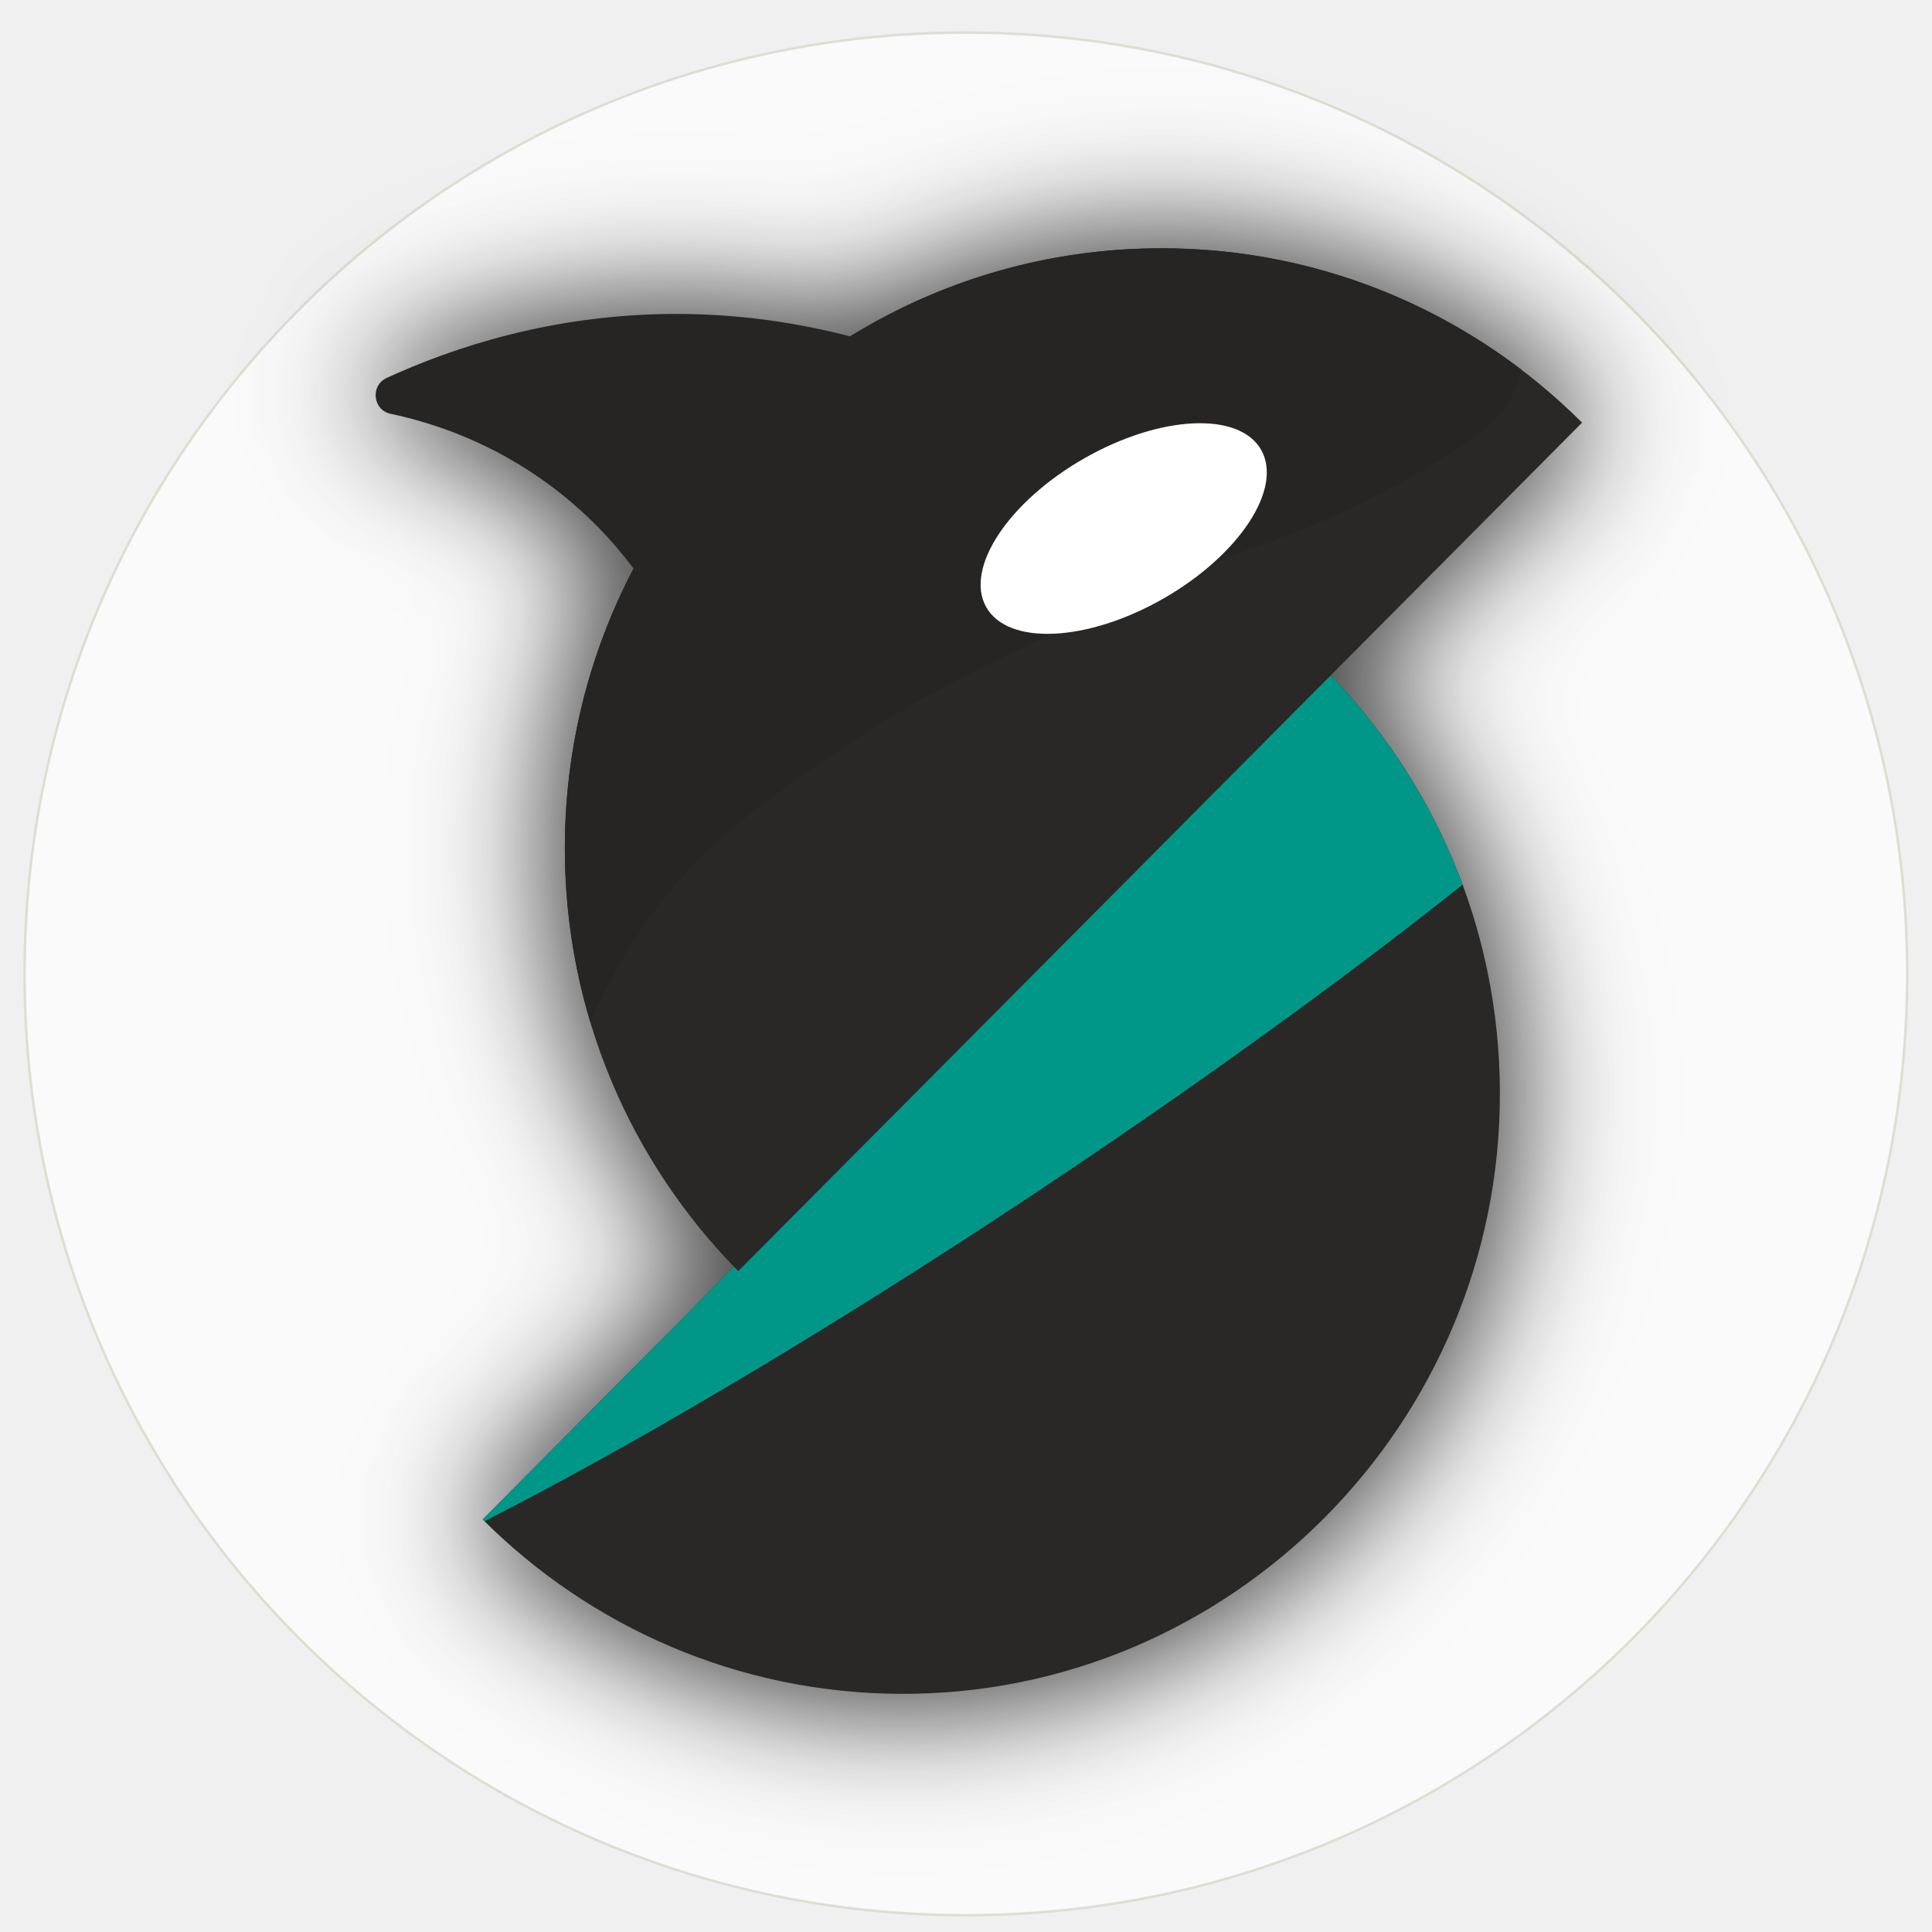
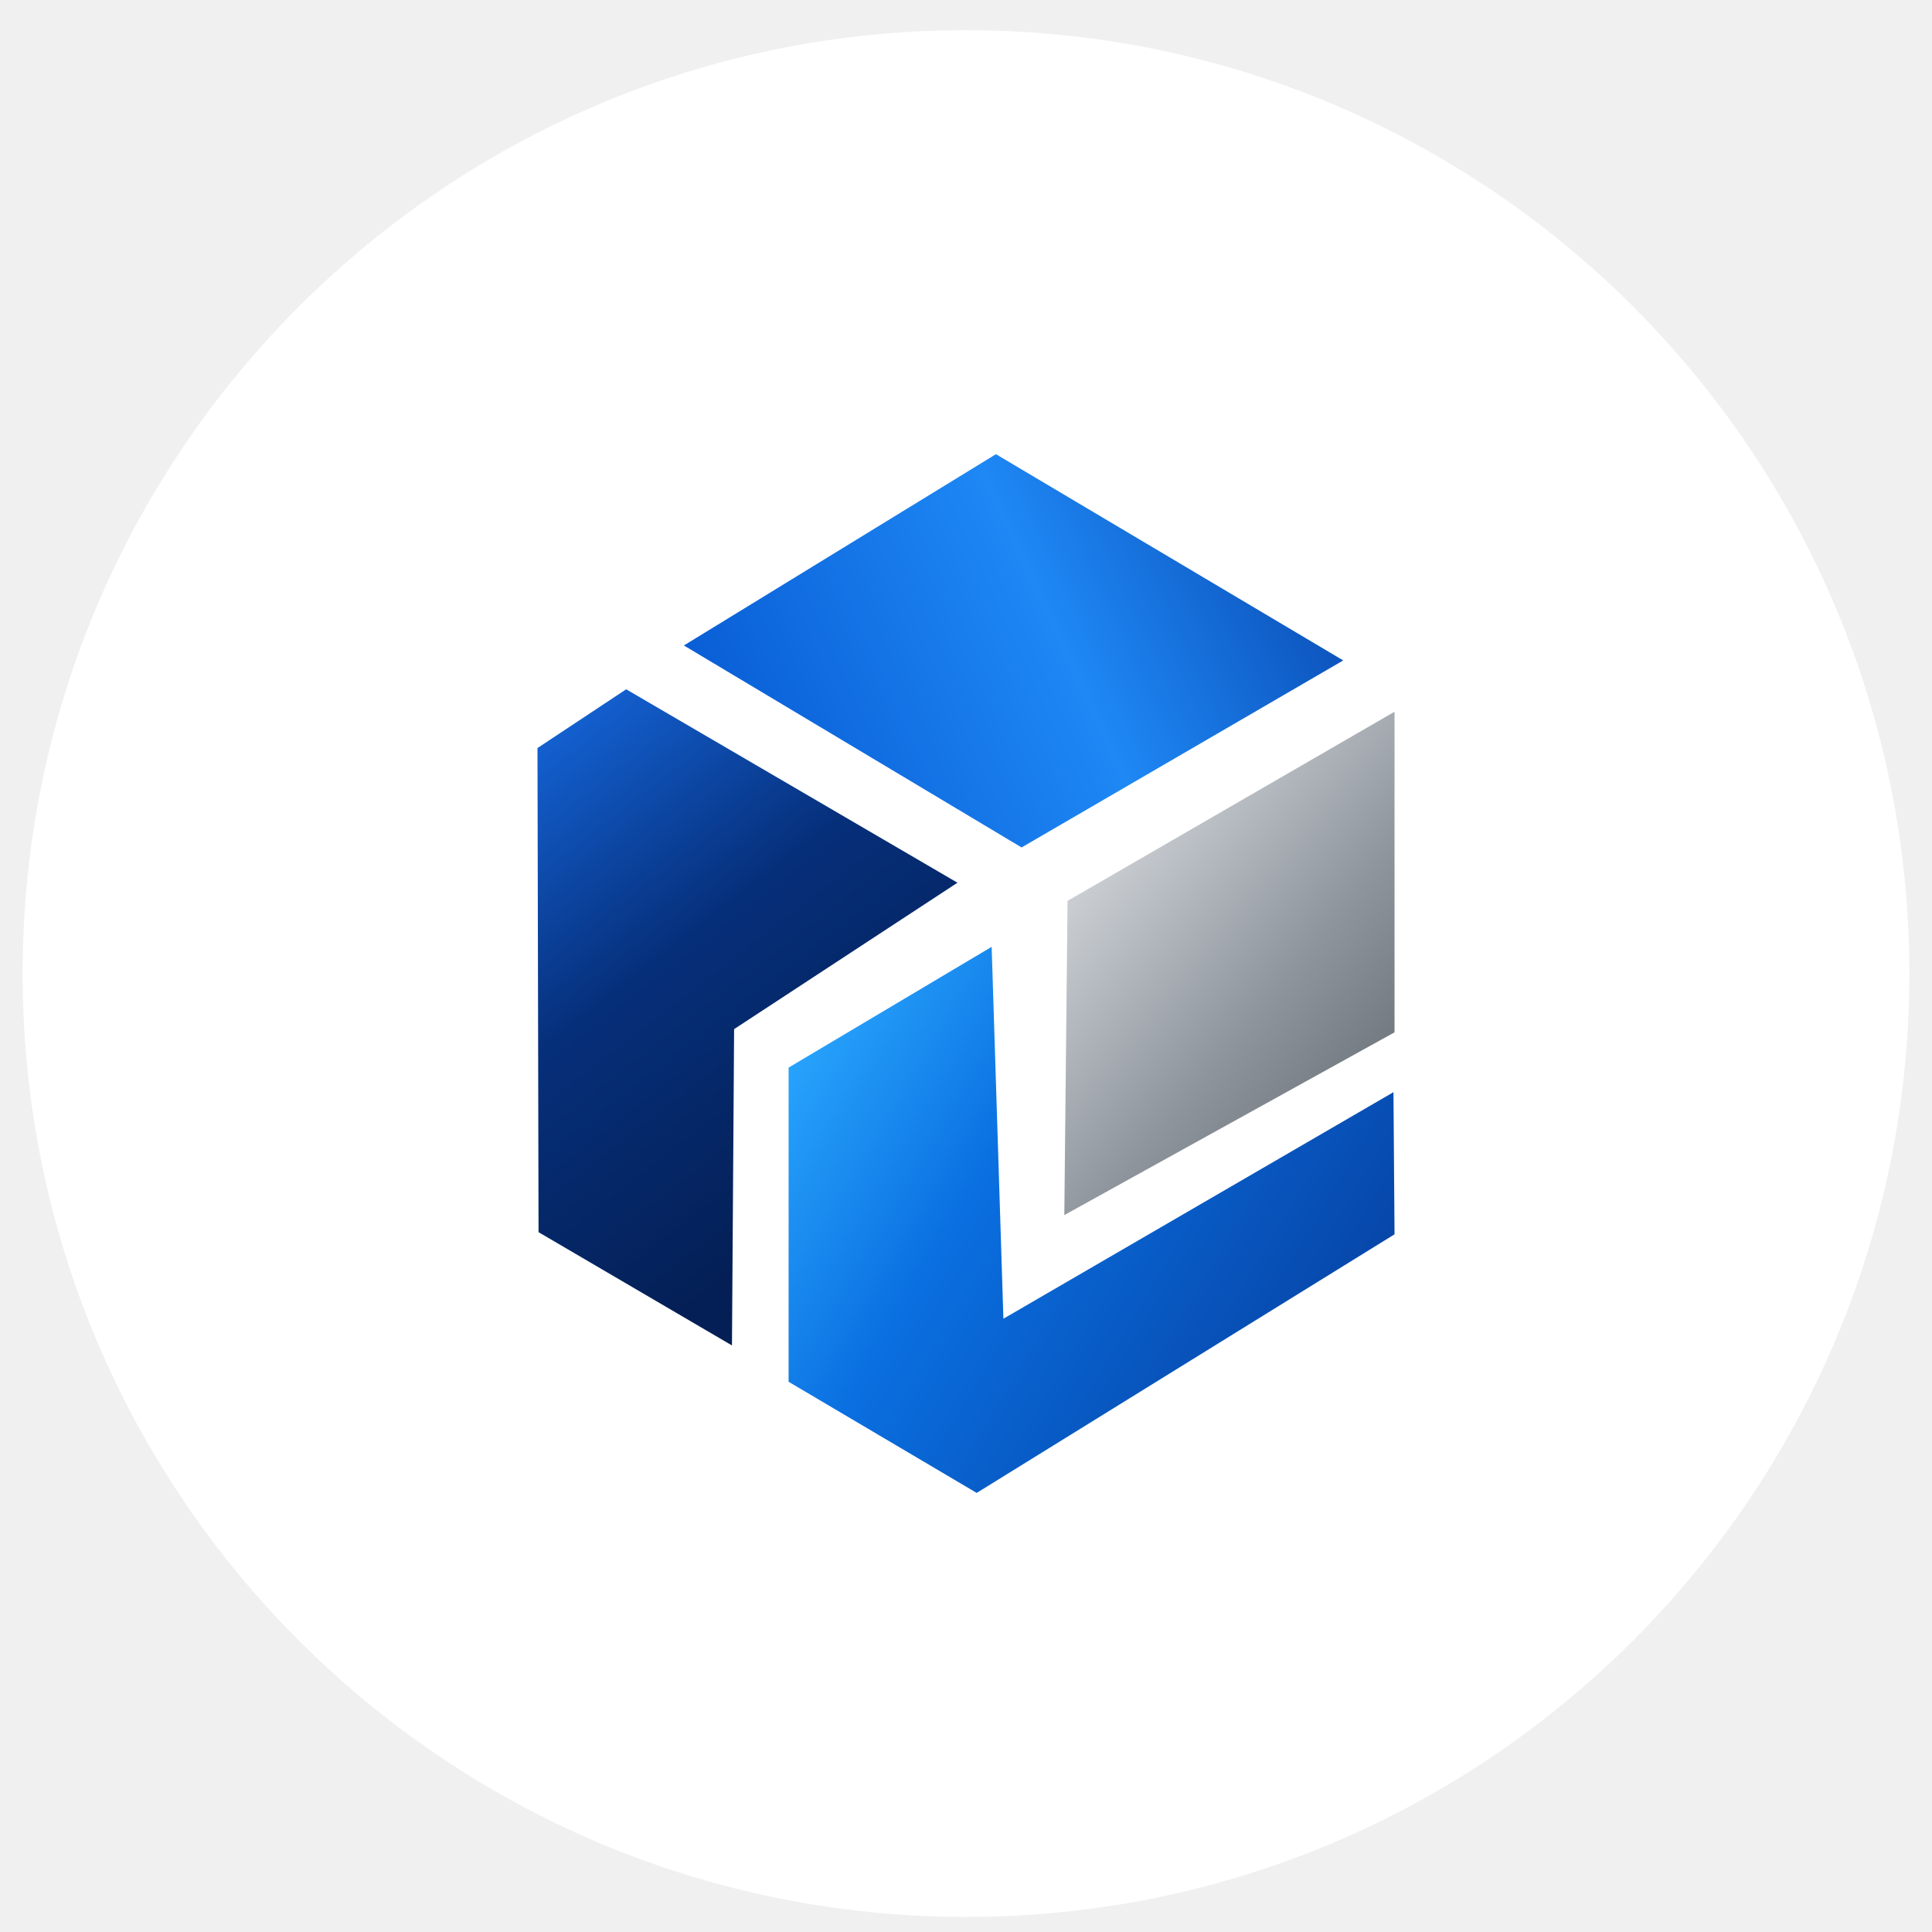
- <svg xmlns="http://www.w3.org/2000/svg" xmlns:xlink="http://www.w3.org/1999/xlink" version="1.1" id="svg2" width="1024" height="1024" viewBox="0 0 1280 1280">
-   <defs id="defs6">
-     <linearGradient id="linearGradient4731">
-       <stop style="stop-color:#000000;stop-opacity:1;" offset="0" id="stop4727" />
-       <stop style="stop-color:#000000;stop-opacity:0;" offset="1" id="stop4729" />
-     </linearGradient>
-     <linearGradient id="linearGradient3247">
-       <stop style="stop-color:#9c1a1a;stop-opacity:1;" offset="0" id="stop3245" />
-     </linearGradient>
-     <linearGradient id="linearGradient3241">
-       <stop style="stop-color:#f9f9f9;stop-opacity:0.7;" offset="0" id="stop3239" />
-     </linearGradient>
-     <clipPath clipPathUnits="userSpaceOnUse" id="clipPath16">
-       <path d="M 0,792 H 612 V 0 H 0 Z" id="path14" />
-     </clipPath>
-     <radialGradient xlink:href="#linearGradient4731" id="radialGradient4733" cx="306.272" cy="387.852" fx="306.272" fy="387.852" r="299.729" gradientTransform="matrix(1,0,0,1.198245,0,-76.88981)" gradientUnits="userSpaceOnUse" />
-     <filter style="color-interpolation-filters:sRGB;" id="filter5943" x="-0.241" y="-0.197" width="1.483" height="1.394">
-       <feFlood flood-opacity="0.498" flood-color="rgb(0,0,0)" result="flood" id="feFlood5933" />
-       <feComposite in="flood" in2="SourceGraphic" operator="in" result="composite1" id="feComposite5935" />
-       <feGaussianBlur in="composite1" stdDeviation="30.53" result="blur" id="feGaussianBlur5937" />
-       <feOffset dx="0" dy="0" result="offset" id="feOffset5939" />
-       <feComposite in="SourceGraphic" in2="offset" operator="over" result="fbSourceGraphic" id="feComposite5941" />
-       <feColorMatrix result="fbSourceGraphicAlpha" in="fbSourceGraphic" values="0 0 0 -1 0 0 0 0 -1 0 0 0 0 -1 0 0 0 0 1 0" id="feColorMatrix5945" />
-       <feFlood id="feFlood5947" flood-opacity="0.498" flood-color="rgb(0,0,0)" result="flood" in="fbSourceGraphic" />
-       <feComposite in2="fbSourceGraphic" id="feComposite5949" in="flood" operator="in" result="composite1" />
-       <feGaussianBlur id="feGaussianBlur5951" in="composite1" stdDeviation="30.53" result="blur" />
-       <feOffset id="feOffset5953" dx="0" dy="0" result="offset" />
-       <feComposite in2="offset" id="feComposite5955" in="fbSourceGraphic" operator="over" result="composite2" />
-     </filter>
-   </defs>
-   <g id="layer1" transform="matrix(0.9989575,0,0,0.9979921,-0.933722,0.06231743)" style="display:inline;fill:none">
-     <ellipse style="fill:#fafafa;fill-opacity:1;fill-rule:evenodd;stroke:#d7d4c3;stroke-width:1.657;stroke-opacity:0.718" id="path713" cx="641.534" cy="646.471" rx="624.273" ry="624.877" />
-   </g>
-   <g id="g8" transform="matrix(1.333333,0,0,-1.333333,0,1056)" style="display:inline">
-     <g id="g10" transform="translate(180.1153,-78.36576)" style="filter:url(#filter5943)">
-       <g id="g3273" transform="translate(-7.954949,-26.51651)" style="display:inline;opacity:0.285;mix-blend-mode:overlay;fill-opacity:1;fill:url(#radialGradient4733)">
-         <g id="g3271" clip-path="url(#clipPath16)" style="fill-opacity:1;fill:url(#radialGradient4733)">
-           <g id="g3253" transform="translate(59.7287,115.3517)" style="fill-opacity:1;fill:url(#radialGradient4733)">
-             <path d="m 0,0 c 53.332,-53.285 126.698,-86.317 207.744,-86.646 164.049,-0.664 298.355,134.38 297.699,299.337 -0.324,81.496 -33.176,155.271 -86.17,208.899 z" style="fill:url(#radialGradient4733);fill-opacity:1;fill-rule:nonzero;stroke:none" id="path3251" />
-           </g>
-           <g id="g3257" transform="translate(479.0017,536.9419)" style="fill-opacity:1;fill:url(#radialGradient4733)">
-             <path d="m 0,0 -419.273,-421.59 c 0.298,-0.298 0.606,-0.587 0.906,-0.884 146.894,74.925 348.023,206.579 486.003,316.297 C 52.756,-65.97 29.506,-29.859 0,0" style="fill:url(#radialGradient4733);fill-opacity:1;fill-rule:nonzero;stroke:none" id="path3255" />
-           </g>
-           <g id="g3261" transform="translate(397.0372,747)" style="fill-opacity:1;fill:url(#radialGradient4733)">
-             <path d="m 0,0 c -163.742,0 -296.482,-133.473 -296.482,-298.121 0,-81.979 32.915,-156.223 86.172,-210.117 l 419.273,421.59 C 155.364,-33.096 81.529,0 0,0" style="fill:url(#radialGradient4733);fill-opacity:1;fill-rule:nonzero;stroke:none" id="path3259" />
-           </g>
-           <g id="g3265" transform="translate(397.0372,747)" style="fill-opacity:1;fill:url(#radialGradient4733)">
-             <path d="m 0,0 c -56.714,0 -109.702,-16.022 -154.751,-43.796 -24.127,6.312 -54.061,11.37 -88.437,11.157 -59.938,-0.372 -108.713,-16.603 -141.822,-31.784 -8.218,-3.768 -6.898,-15.967 1.941,-17.829 21.801,-4.593 50.498,-14.324 78.883,-35.28 17.931,-13.238 31.574,-27.883 41.856,-41.597 -21.794,-41.504 -34.152,-88.793 -34.152,-138.992 0,-29.952 4.412,-58.865 12.586,-86.137 12.54,27.79 25.699,46.391 29.916,52.184 27.229,37.41 56.015,56.883 98.542,85.651 31.328,21.193 74.856,46.047 199.916,97.449 0,0 39.121,11.017 91.587,42.212 20.912,12.433 36.823,24.17 41.863,42.526 0.355,1.293 0.677,2.57 0.973,3.83 C 129.175,-22.506 67.208,0 0,0" style="fill:url(#radialGradient4733);fill-opacity:1;fill-rule:nonzero;stroke:none" id="path3263" />
-           </g>
-           <g id="g3269" transform="translate(446.5563,646.8041)" style="fill-opacity:1;fill:url(#radialGradient4733)">
-             <path d="m 0,0 c 10.875,-19.229 -10.891,-52.305 -48.616,-73.879 -37.725,-21.573 -77.124,-23.474 -88,-4.245 -10.875,19.229 10.891,52.305 48.617,73.879 C -50.274,17.328 -10.875,19.229 0,0" style="fill:url(#radialGradient4733);fill-opacity:1;fill-rule:nonzero;stroke:none" id="path3267" />
-           </g>
-         </g>
-       </g>
-       <g id="g12" clip-path="url(#clipPath16)">
-         <g id="g18" transform="translate(59.7287,115.3517)">
-           <path d="m 0,0 c 53.332,-53.285 126.698,-86.317 207.744,-86.646 164.049,-0.664 298.355,134.38 297.699,299.337 -0.324,81.496 -33.176,155.271 -86.17,208.899 z" style="fill:#292826;fill-opacity:1;fill-rule:nonzero;stroke:none" id="path20" />
-         </g>
-         <g id="g22" transform="translate(479.0017,536.9419)">
-           <path d="m 0,0 -419.273,-421.59 c 0.298,-0.298 0.606,-0.587 0.906,-0.884 146.894,74.925 348.023,206.579 486.003,316.297 C 52.756,-65.97 29.506,-29.859 0,0" style="fill:#009789;fill-opacity:1;fill-rule:nonzero;stroke:none" id="path24" />
-         </g>
-         <g id="g26" transform="translate(397.0372,747)">
-           <path d="m 0,0 c -163.742,0 -296.482,-133.473 -296.482,-298.121 0,-81.979 32.915,-156.223 86.172,-210.117 l 419.273,421.59 C 155.364,-33.096 81.529,0 0,0" style="fill:#292826;fill-opacity:1;fill-rule:nonzero;stroke:none" id="path28" />
-         </g>
-         <g id="g30" transform="translate(397.0372,747)">
-           <path d="m 0,0 c -56.714,0 -109.702,-16.022 -154.751,-43.796 -24.127,6.312 -54.061,11.37 -88.437,11.157 -59.938,-0.372 -108.713,-16.603 -141.822,-31.784 -8.218,-3.768 -6.898,-15.967 1.941,-17.829 21.801,-4.593 50.498,-14.324 78.883,-35.28 17.931,-13.238 31.574,-27.883 41.856,-41.597 -21.794,-41.504 -34.152,-88.793 -34.152,-138.992 0,-29.952 4.412,-58.865 12.586,-86.137 12.54,27.79 25.699,46.391 29.916,52.184 27.229,37.41 56.015,56.883 98.542,85.651 31.328,21.193 74.856,46.047 199.916,97.449 0,0 39.121,11.017 91.587,42.212 20.912,12.433 36.823,24.17 41.863,42.526 0.355,1.293 0.677,2.57 0.973,3.83 C 129.175,-22.506 67.208,0 0,0" style="fill:#262523;fill-opacity:1;fill-rule:nonzero;stroke:none" id="path32" />
-         </g>
-         <g id="g34" transform="translate(446.5563,646.8041)">
-           <path d="m 0,0 c 10.875,-19.229 -10.891,-52.305 -48.616,-73.879 -37.725,-21.573 -77.124,-23.474 -88,-4.245 -10.875,19.229 10.891,52.305 48.617,73.879 C -50.274,17.328 -10.875,19.229 0,0" style="fill:#ffffff;fill-opacity:1;fill-rule:nonzero;stroke:none" id="path36" />
-         </g>
-       </g>
-     </g>
+ <svg xmlns="http://www.w3.org/2000/svg" width="1024" height="1024" viewBox="0 0 1024 1024">
+   <circle cx="512" cy="516" r="500" fill="#FFFFFF" />
+   <g transform="translate(222.00,226.00) scale(0.56641)">
+     <defs>
+       <linearGradient id="gTop" x1="300" y1="300" x2="820" y2="60" gradientUnits="userSpaceOnUse">
+         <stop offset="0" stop-color="#0A5FD6" />
+         <stop offset="0.55" stop-color="#1E88F5" />
+         <stop offset="1" stop-color="#0B4FB8" />
+       </linearGradient>
+       <linearGradient id="gLeft" x1="110" y1="300" x2="420" y2="700" gradientUnits="userSpaceOnUse">
+         <stop offset="0" stop-color="#1360D0" />
+         <stop offset="0.45" stop-color="#062F7A" />
+         <stop offset="1" stop-color="#041F55" />
+       </linearGradient>
+       <linearGradient id="gGrey" x1="610" y1="450" x2="913" y2="700" gradientUnits="userSpaceOnUse">
+         <stop offset="0" stop-color="#C9CDD2" />
+         <stop offset="0.5" stop-color="#8E959C" />
+         <stop offset="1" stop-color="#5F666D" />
+       </linearGradient>
+       <linearGradient id="gBottom" x1="346" y1="560" x2="913" y2="900" gradientUnits="userSpaceOnUse">
+         <stop offset="0" stop-color="#2AA8FF" />
+         <stop offset="0.35" stop-color="#0A6FE0" />
+         <stop offset="1" stop-color="#063E9E" />
+       </linearGradient>
+     </defs>
+     <polygon fill="url(#gTop)" points="248,205 540,26 865,219 564,394" />
+     <polygon fill="url(#gLeft)" points="194,246 504,427 295,564 293,860 112,754 111,301" />
+     <polygon fill="url(#gGrey)" points="607,444 913,267 913,567 604,738" />
+     <polygon fill="url(#gBottom)" points="346,600 536,487 547,835 912,623 913,756 522,998 346,894" />
  </g>
</svg>
